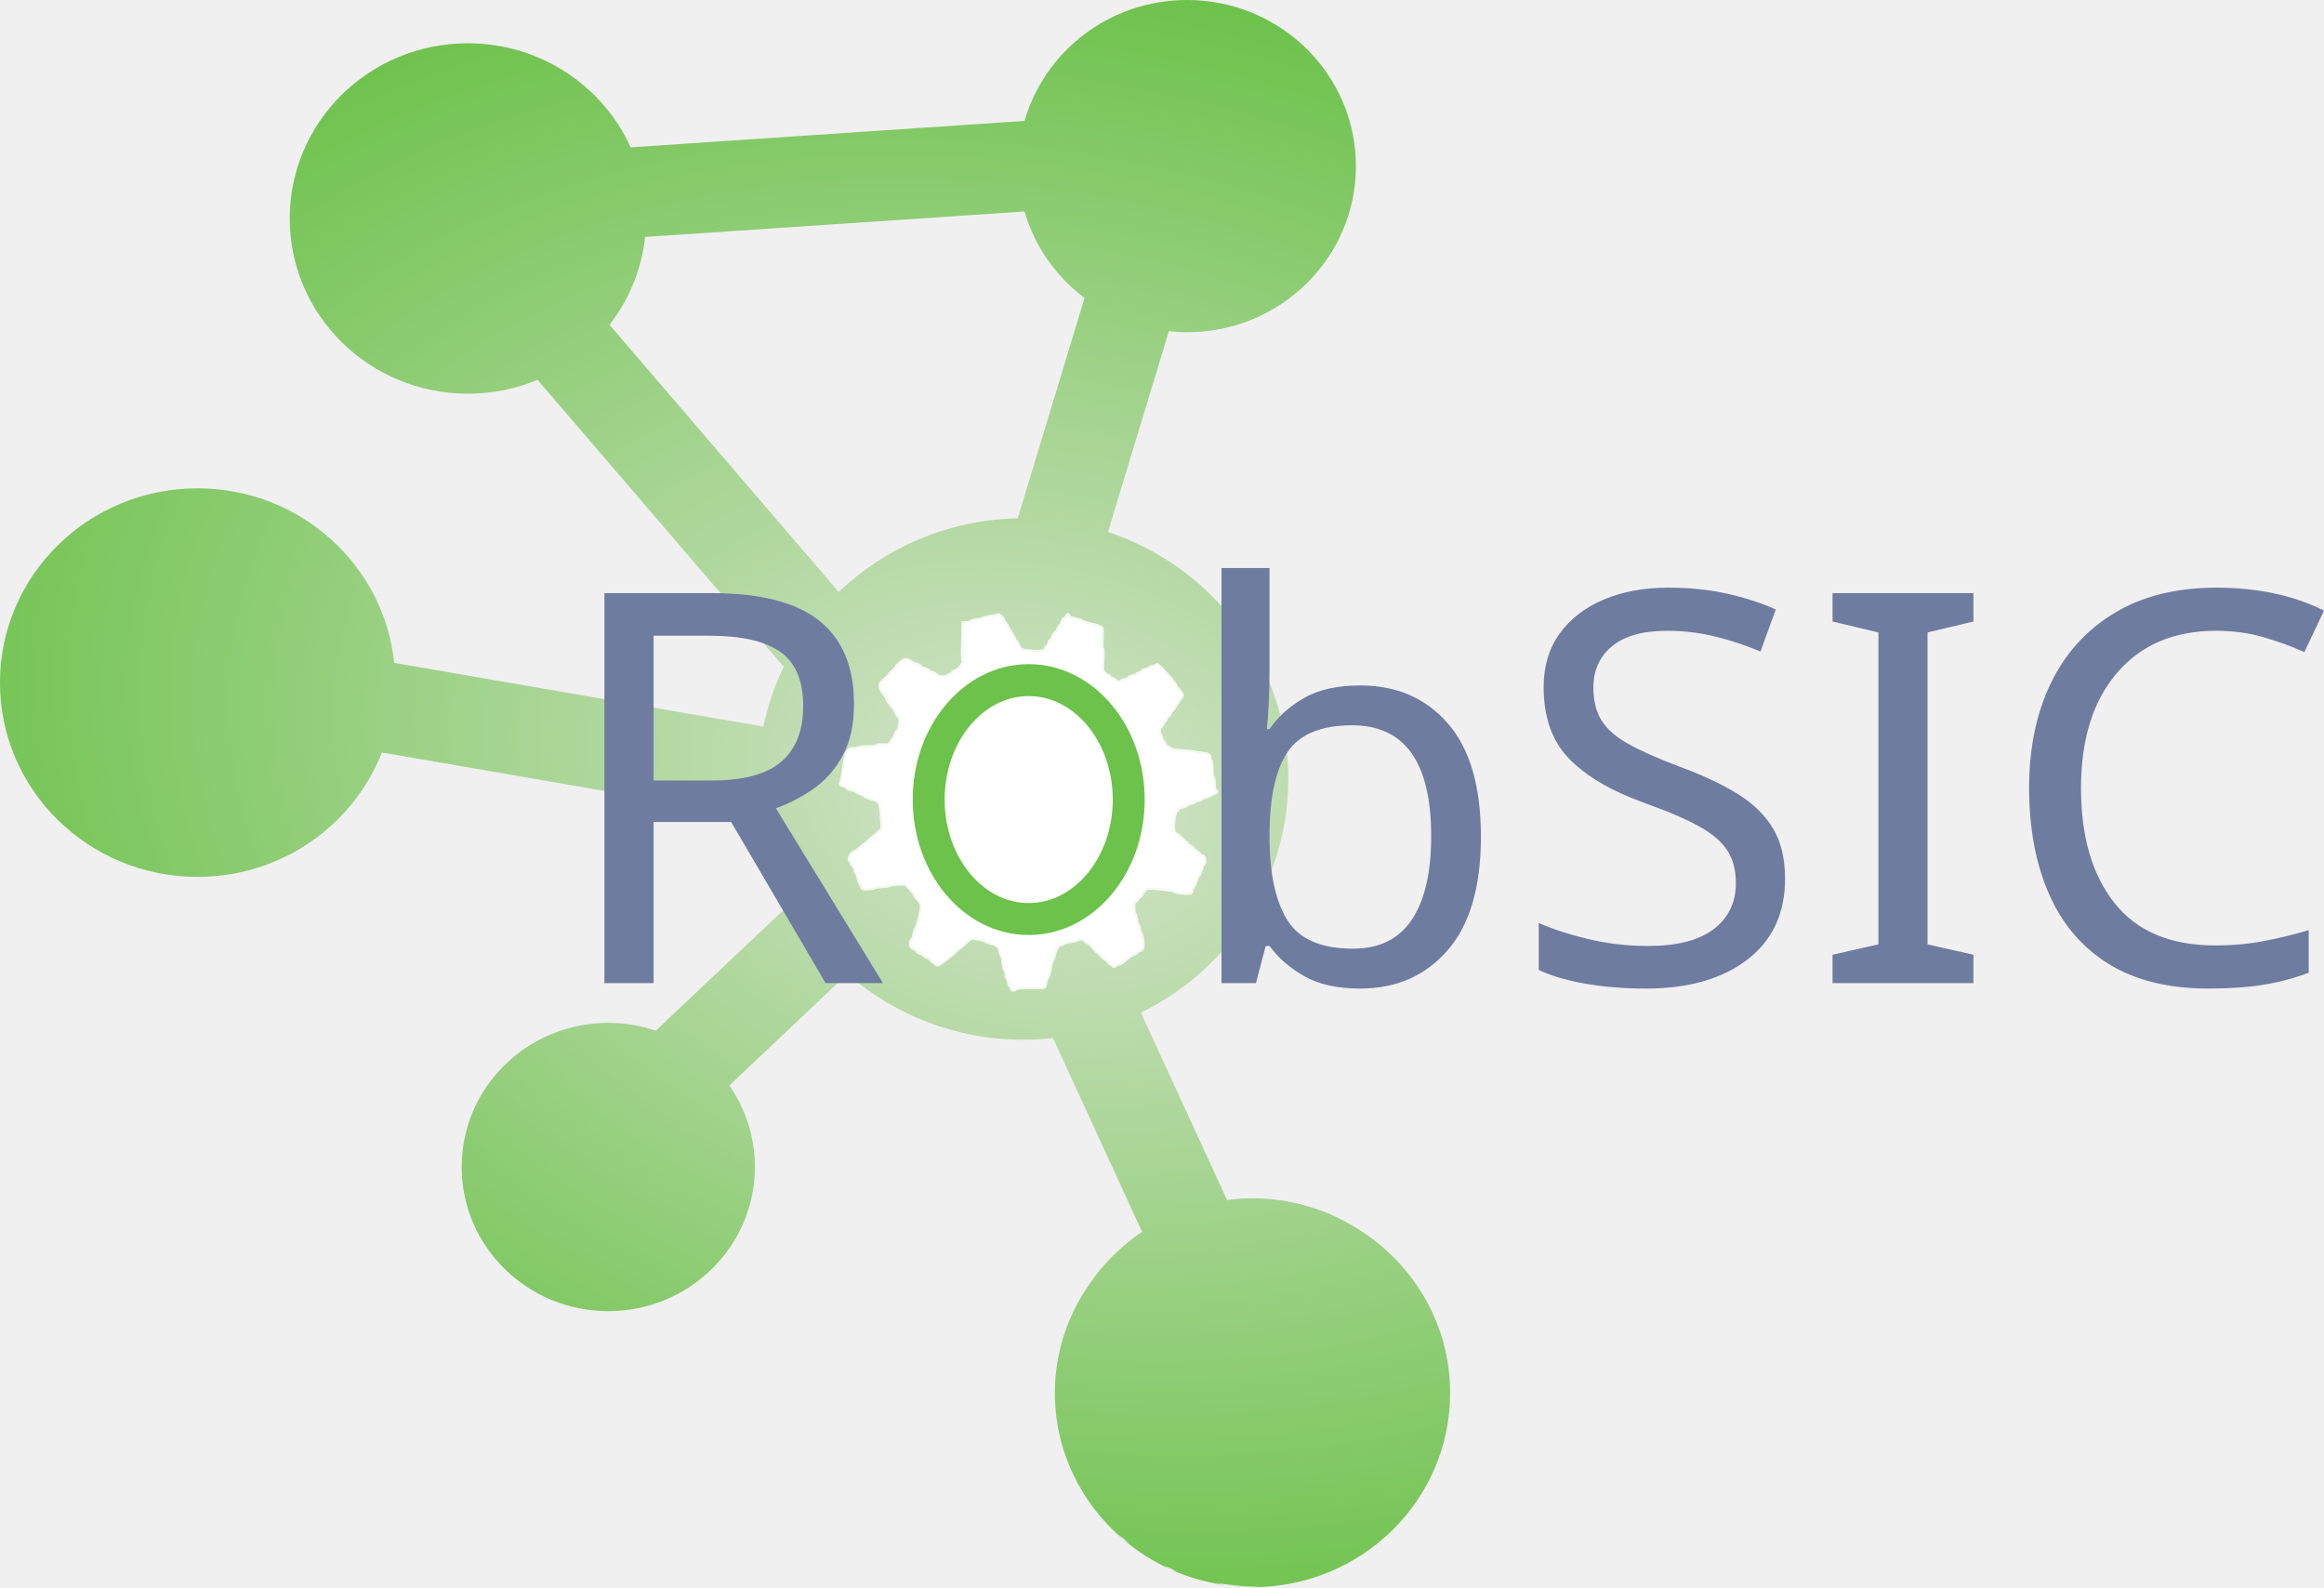
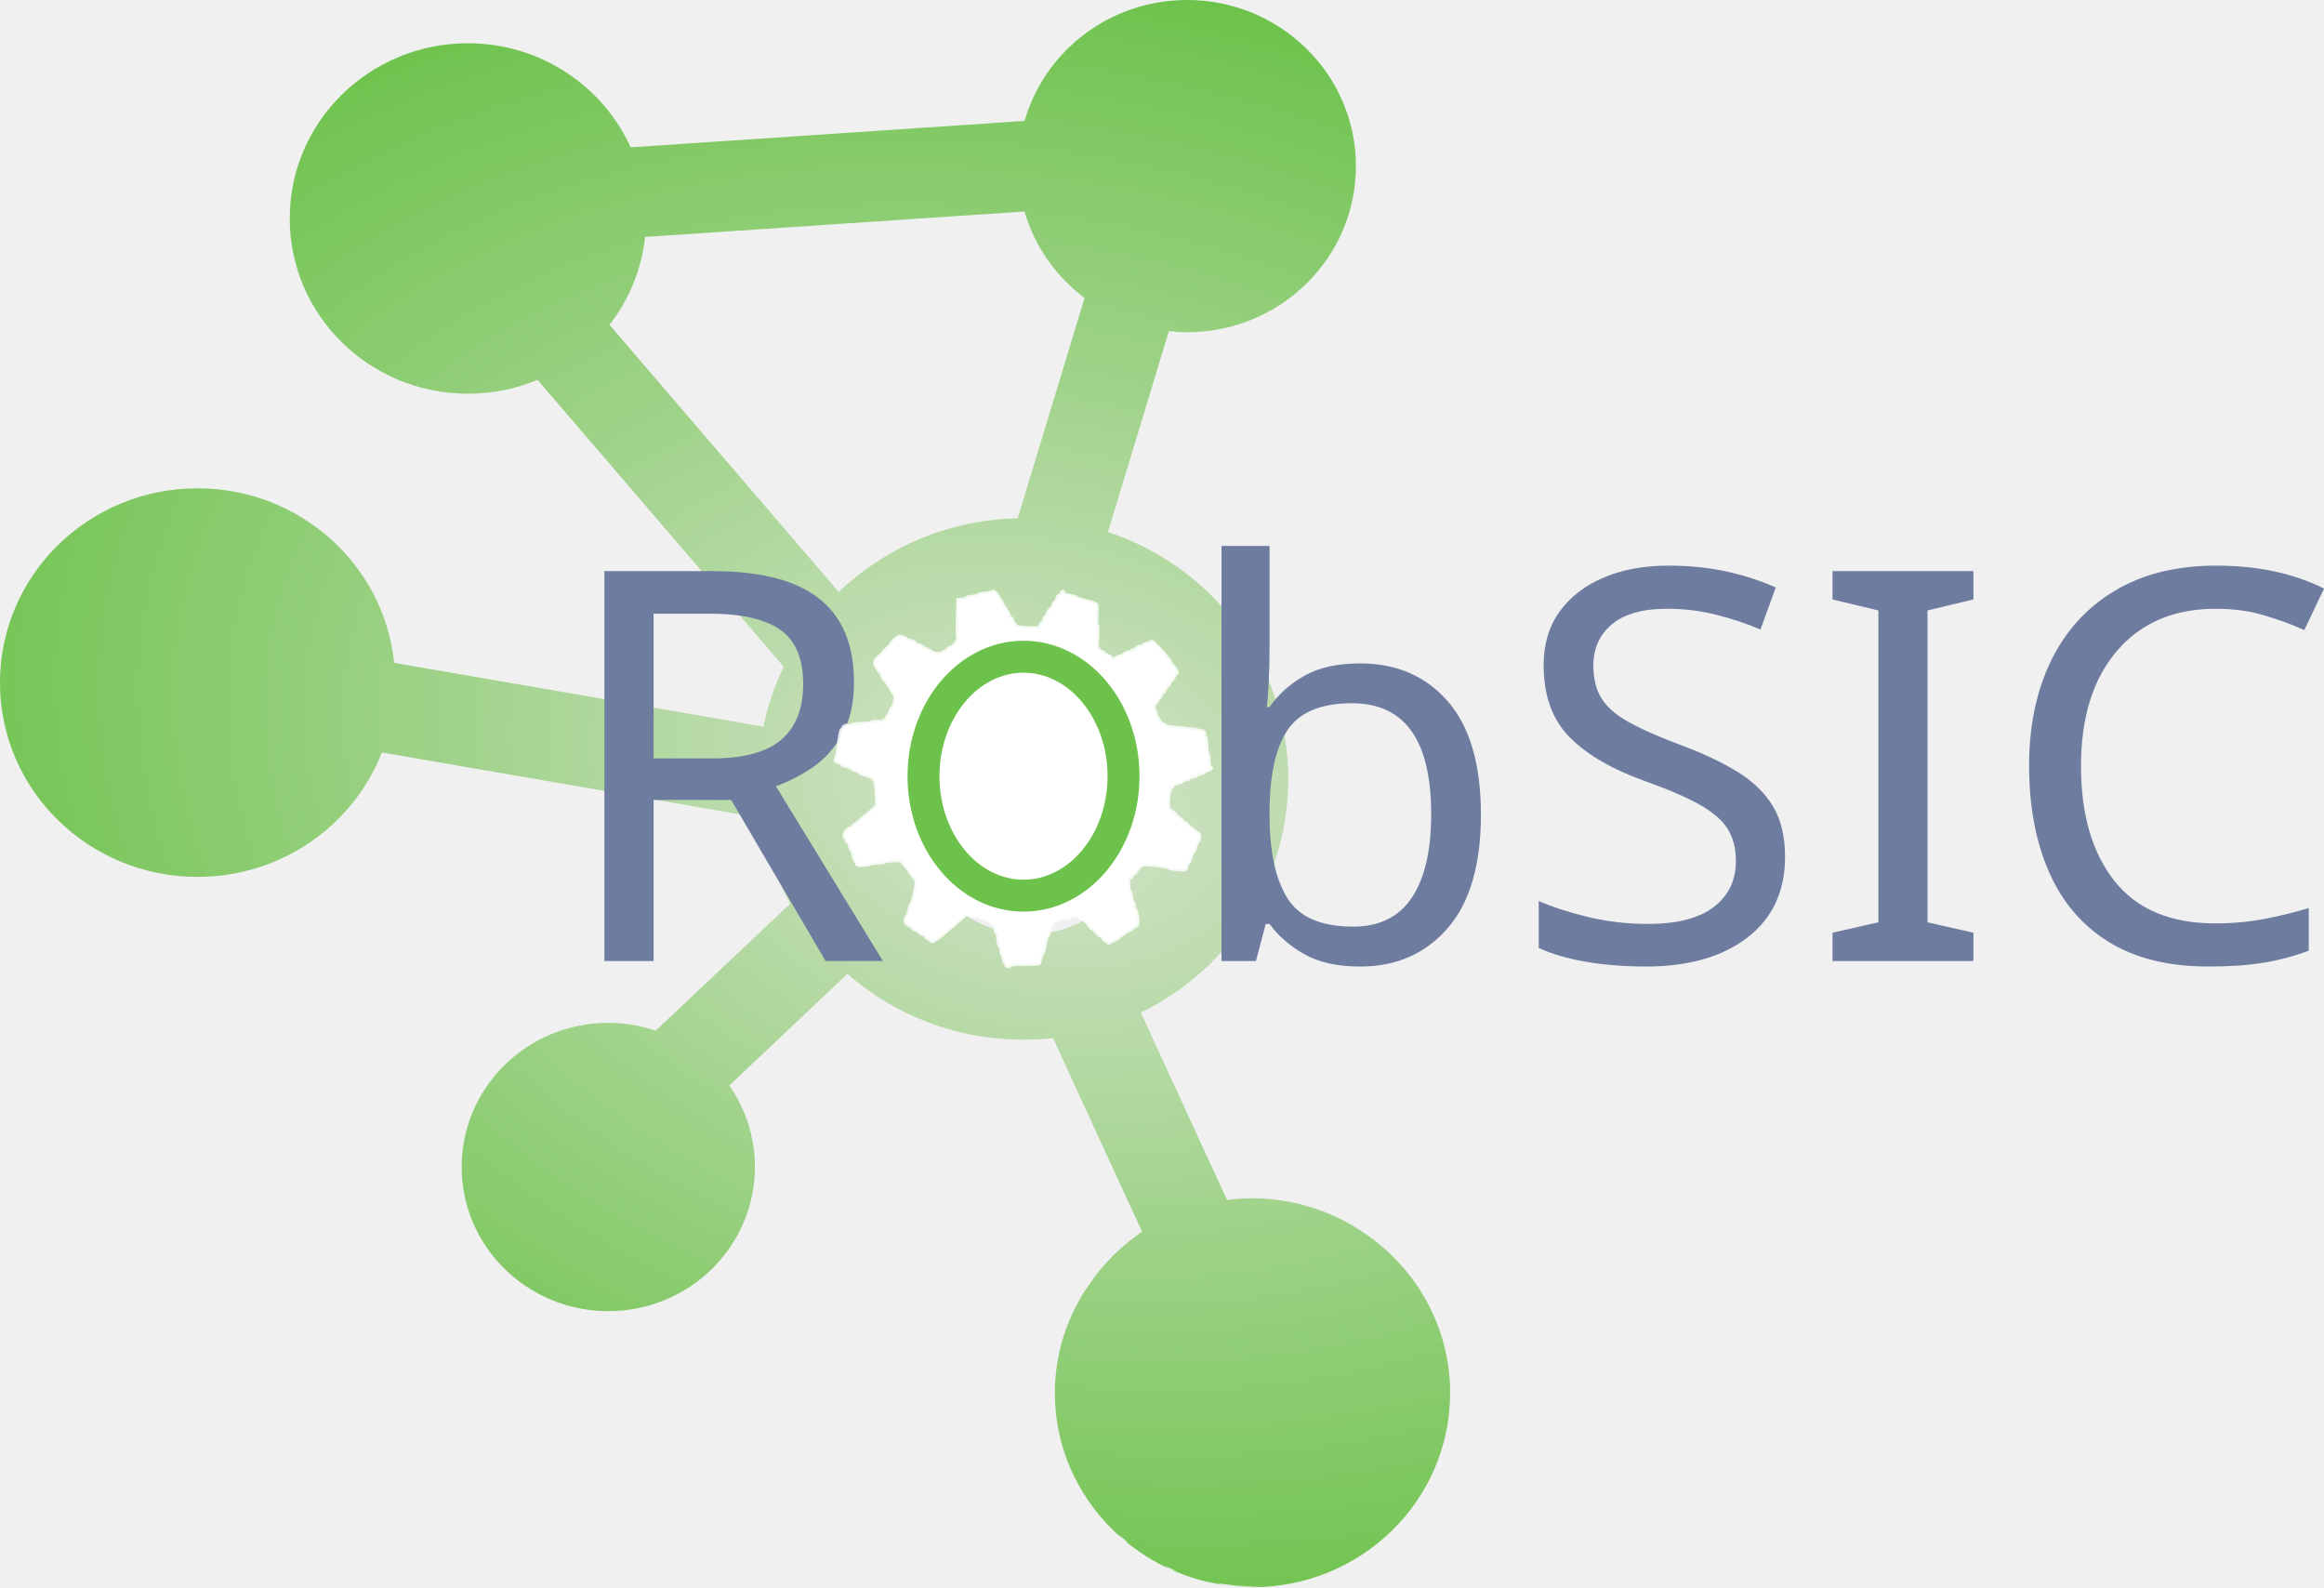
<svg xmlns="http://www.w3.org/2000/svg" xmlns:xlink="http://www.w3.org/1999/xlink" width="152.097mm" height="103.858mm" viewBox="0 0 538.928 368" id="svg4186" version="1.1">
  <defs id="defs4188">
    <linearGradient id="linearGradient911">
      <stop style="stop-color:#d6e4cd;stop-opacity:1;" offset="0" id="stop907" />
      <stop style="stop-color:#6cc24a;stop-opacity:1;" offset="1" id="stop909" />
    </linearGradient>
    <linearGradient id="linearGradient906">
      <stop style="stop-color:#7cbf56;stop-opacity:1;" offset="0" id="stop900" />
      <stop id="stop902" offset="0.5" style="stop-color:#9fcb81;stop-opacity:1;" />
      <stop style="stop-color:#d9e3cf;stop-opacity:1;" offset="1" id="stop904" />
    </linearGradient>
    <linearGradient id="linearGradient5477">
      <stop style="stop-color:#7cbf56;stop-opacity:1;" offset="0" id="stop5479" />
      <stop id="stop5493" offset="0.5" style="stop-color:#7bbf55;stop-opacity:0.752;" />
      <stop style="stop-color:#7cbf56;stop-opacity:0;" offset="1" id="stop5481" />
    </linearGradient>
    <linearGradient id="linearGradient5497">
      <stop style="stop-color:#7cbf56;stop-opacity:1;" offset="0" id="stop5499" />
      <stop style="stop-color:#cee4c5;stop-opacity:1;" offset="1" id="stop5501" />
    </linearGradient>
    <radialGradient xlink:href="#linearGradient911" id="radialGradient915" cx="387.734" cy="501.027" fx="387.734" fy="501.027" r="168.14" gradientTransform="matrix(0.2683099,-1.102617,1.565411,0.380926,-504.4257,737.9462)" gradientUnits="userSpaceOnUse" />
  </defs>
  <g id="layer1" transform="translate(-73.09035,-146.0445)">
    <g transform="translate(-71.09316,-170.4701)" id="g3014">
-       <g id="g8288">
+       <g id="g1602">
        <path id="path2996" style="fill:url(#radialGradient915);fill-opacity:1;stroke:none" d="m 419.464,316.515 c -17.933,0 -33.039,11.865 -37.687,28.032 l -91.344,6.125 c -6.434,-14.205 -20.912,-24.126 -37.751,-24.126 -22.816,0 -41.312,18.196 -41.312,40.626 0,22.429 18.496,40.626 41.312,40.626 5.739,0 11.191,-1.14 16.157,-3.219 l 57.094,66.531 c -2.118,4.359 -3.71,9.014 -4.719,13.874 l -85.626,-14.78 c -2.332,-22.73 -21.857,-40.468 -45.593,-40.468 -25.307,0 -45.813,20.184 -45.813,45.062 0,24.878 20.506,45.031 45.813,45.031 19.496,0 36.13,-11.974 42.75,-28.845 l 87.905,15.189 c 1.083,7.094 3.42,13.812 6.782,19.874 l -31.188,29.438 c -3.455,-1.162 -7.144,-1.813 -10.999,-1.813 -18.776,0 -34.001,14.948 -34.001,33.406 0,18.458 15.224,33.439 34.001,33.439 18.776,0 33.999,-14.981 33.999,-33.439 0,-7.002 -2.192,-13.504 -5.936,-18.875 l 27.374,-25.875 c 10.854,9.467 25.129,15.249 40.781,15.249 2.336,0 4.638,-0.126 6.907,-0.375 l 20.656,44.907 c -1.099,0.73 -2.142,1.529 -3.166,2.351 a 45.563,44.991 0 0 0 -2.324,2.001 45.563,44.991 0 0 0 -0.163,0.161 45.563,44.991 0 0 0 -0.348,0.344 c -0.553,0.527 -1.102,1.054 -1.628,1.608 a 45.563,44.991 0 0 0 -2.219,2.492 c -0.465,0.567 -0.889,1.164 -1.328,1.752 a 45.563,44.991 0 0 0 -4.763,7.8 45.563,44.991 0 0 0 -0.015,0.026 c -2.719,5.732 -4.266,12.102 -4.266,18.84 0,13.55 6.127,25.647 15.769,33.886 a 45.563,44.991 0 0 1 -0.895,-1.02 45.563,44.991 0 0 0 2.322,1.965 45.563,44.991 0 0 1 -1.254,-0.797 c 3.198,2.705 6.767,4.99 10.642,6.755 a 45.563,44.991 0 0 1 -1.26,-0.8 45.563,44.991 0 0 0 3.129,1.403 45.563,44.991 0 0 1 -1.566,-0.454 c 3.853,1.72 7.981,2.949 12.314,3.569 a 45.563,44.991 0 0 1 -1.708,-0.494 45.563,44.991 0 0 0 8.218,0.829 45.563,44.991 0 0 0 2.014,-0.143 45.563,44.991 0 0 1 -2.038,0.266 45.563,44.991 0 0 1 -6.486,-0.458 c 2.175,0.311 4.381,0.526 6.643,0.526 25.307,0 45.811,-20.153 45.811,-45.031 0,-15.698 -8.199,-29.464 -20.587,-37.515 a 45.563,44.991 0 0 0 -1.348,-0.861 c -0.37,-0.223 -0.733,-0.454 -1.11,-0.667 a 45.563,44.991 0 0 0 -22.901,-6.099 45.563,44.991 0 0 0 -5.777,0.408 l -19.997,-43.455 c 20.268,-9.883 34.188,-30.409 34.188,-54.157 0,-26.618 -17.503,-49.216 -41.812,-57.281 l 14.125,-46.562 c 1.388,0.146 2.791,0.249 4.219,0.249 21.634,0 39.157,-17.233 39.157,-38.5 0,-21.267 -17.523,-38.531 -39.157,-38.531 z m -3.768,363.906 c -0.103,-0.046 -0.201,-0.101 -0.304,-0.148 a 45.563,44.991 0 0 0 0.304,0.148 z m -10.946,-6.903 c -0.058,-0.049 -0.115,-0.099 -0.172,-0.148 a 45.563,44.991 0 0 0 0.172,0.148 z M 381.777,365.547 c 2.331,8.095 7.287,15.08 13.907,20.061 l -15.502,51.094 c -16.131,0.326 -30.716,6.78 -41.499,17.064 l -53.156,-61.937 c 4.484,-5.768 7.439,-12.767 8.249,-20.376 z m 1.062,104.905 c 15.78,0 28.563,14.043 28.563,31.375 0,17.332 -12.782,31.375 -28.563,31.375 -15.78,0 -28.594,-14.043 -28.594,-31.375 0,-17.332 12.814,-31.375 28.594,-31.375 z m 29.965,129.459 a 45.563,44.991 0 0 0 -0.234,0.125 45.563,44.991 0 0 1 0.234,-0.125 z m -23.84,39.316 a 45.563,44.991 0 0 0 -0.007,0.106 45.563,44.991 0 0 0 0.042,0.593 45.563,44.991 0 0 1 -0.068,-0.471 45.563,44.991 0 0 1 0.033,-0.229 z m 89.647,11.082 a 45.563,44.991 0 0 1 -0.251,1.137 45.563,44.991 0 0 0 0.251,-1.137 z m -87.936,1.117 a 45.563,44.991 0 0 0 0.496,1.555 45.563,44.991 0 0 1 -0.496,-1.555 z m 83.782,9.326 a 45.563,44.991 0 0 1 -1.06,1.915 45.563,44.991 0 0 0 1.06,-1.915 z m -78.77,1.994 a 45.563,44.991 0 0 0 1.351,2.029 45.563,44.991 0 0 1 -1.351,-2.029 z m 71.891,7.41 a 45.563,44.991 0 0 1 -1.994,1.968 45.563,44.991 0 0 0 1.994,-1.968 z m -9.276,7.487 a 45.563,44.991 0 0 1 -2.748,1.481 45.563,44.991 0 0 0 2.748,-1.481 z m -11.072,4.887 a 45.563,44.991 0 0 1 -3.096,0.665 45.563,44.991 0 0 0 3.096,-0.665 z" />
-         <text id="text3125" y="544.456" x="272.061" style="font-style:normal;font-weight:normal;font-size:126.633px;line-height:125%;font-family:Sans;letter-spacing:0px;word-spacing:0px;fill:#6e7ca0;fill-opacity:1;stroke:none" xml:space="preserve">
-           <tspan y="544.456" x="272.061" id="tspan3127">R  bSIC</tspan>
+         <text id="text3125" y="539.347" x="272.061" style="font-style:normal;font-weight:normal;font-size:126.633px;line-height:125%;font-family:Sans;letter-spacing:0px;word-spacing:0px;display:inline;fill:#6e7ca0;fill-opacity:1;stroke:none" xml:space="preserve">
+           <tspan y="539.347" x="272.061" id="tspan3127">R  bSIC</tspan>
        </text>
-         <path id="path3963" d="m 378.77,545.51 c 0.016,-0.222 -0.086,-0.412 -0.227,-0.422 -0.141,-0.01 -0.305,-0.448 -0.364,-0.973 -0.059,-0.525 -0.215,-0.962 -0.346,-0.972 -0.131,-0.01 -0.217,-0.311 -0.191,-0.67 0.026,-0.359 -0.106,-0.832 -0.295,-1.051 -0.189,-0.219 -0.383,-1.033 -0.432,-1.808 -0.049,-0.775 -0.185,-1.417 -0.303,-1.426 -0.118,-0.009 -0.259,-0.418 -0.314,-0.91 -0.133,-1.181 -0.935,-1.932 -2.347,-2.198 -0.634,-0.119 -1.145,-0.312 -1.136,-0.429 0.009,-0.117 -0.753,-0.353 -1.693,-0.524 l -1.709,-0.312 -3.708,3.212 c -2.481,2.149 -3.861,3.168 -4.171,3.079 -0.255,-0.073 -0.455,-0.244 -0.445,-0.381 0.01,-0.137 -0.167,-0.263 -0.393,-0.28 -0.226,-0.017 -0.466,-0.209 -0.532,-0.428 -0.066,-0.219 -0.467,-0.501 -0.891,-0.628 -0.424,-0.127 -0.764,-0.332 -0.755,-0.456 0.009,-0.124 -0.34,-0.333 -0.777,-0.463 -0.436,-0.13 -0.785,-0.354 -0.774,-0.498 0.011,-0.144 -0.334,-0.415 -0.766,-0.602 -0.63,-0.273 -0.774,-0.496 -0.728,-1.121 0.032,-0.429 0.162,-0.772 0.289,-0.763 0.127,0.009 0.352,-0.603 0.499,-1.362 0.147,-0.758 0.377,-1.441 0.51,-1.516 0.27,-0.154 1.122,-3.502 1.217,-4.785 0.044,-0.591 -0.187,-1.106 -0.812,-1.81 -0.48,-0.541 -0.866,-1.077 -0.858,-1.192 0.008,-0.115 -0.459,-0.721 -1.038,-1.347 l -1.053,-1.139 -1.764,0.05 c -0.97,0.028 -1.835,0.144 -1.922,0.258 -0.087,0.115 -0.89,0.244 -1.786,0.287 -0.895,0.043 -1.695,0.165 -1.777,0.269 -0.082,0.105 -0.741,0.225 -1.464,0.268 -1.165,0.069 -1.327,0.015 -1.416,-0.468 -0.055,-0.3 -0.192,-0.553 -0.303,-0.561 -0.111,-0.008 -0.315,-0.571 -0.452,-1.25 -0.137,-0.679 -0.345,-1.242 -0.462,-1.25 -0.117,-0.009 -0.264,-0.374 -0.327,-0.812 -0.063,-0.438 -0.283,-0.876 -0.49,-0.974 -0.207,-0.097 -0.362,-0.362 -0.345,-0.589 0.017,-0.226 -0.091,-0.421 -0.238,-0.431 -0.432,-0.032 -0.234,-1.045 0.313,-1.595 0.277,-0.279 0.607,-0.499 0.733,-0.489 0.127,0.009 1.603,-1.161 3.28,-2.6 l 3.049,-2.617 -0.142,-2.89 c -0.166,-3.386 -0.394,-3.782 -2.52,-4.374 -0.795,-0.222 -1.438,-0.502 -1.429,-0.623 0.009,-0.121 -0.401,-0.33 -0.912,-0.466 -0.51,-0.135 -0.921,-0.34 -0.912,-0.454 0.008,-0.115 -0.523,-0.33 -1.181,-0.479 -0.658,-0.149 -1.189,-0.375 -1.179,-0.502 0.009,-0.127 -0.356,-0.342 -0.811,-0.478 -0.456,-0.136 -0.704,-0.316 -0.551,-0.4 0.152,-0.084 0.472,-1.655 0.71,-3.49 0.238,-1.835 0.532,-3.395 0.654,-3.465 0.122,-0.07 0.315,-0.334 0.429,-0.586 0.145,-0.318 0.499,-0.436 1.158,-0.387 0.522,0.039 0.957,-0.035 0.967,-0.164 0.01,-0.129 0.991,-0.247 2.182,-0.263 1.19,-0.016 2.173,-0.141 2.183,-0.279 0.01,-0.138 0.472,-0.218 1.027,-0.18 1.559,0.109 2.229,-0.107 2.456,-0.793 0.114,-0.345 0.302,-0.621 0.418,-0.613 0.115,0.009 0.318,-0.393 0.451,-0.893 0.132,-0.5 0.377,-0.943 0.543,-0.985 0.166,-0.042 0.41,-0.708 0.542,-1.48 0.204,-1.192 0.16,-1.491 -0.293,-1.98 -0.294,-0.317 -0.525,-0.688 -0.515,-0.825 0.01,-0.137 -0.313,-0.673 -0.718,-1.191 -1.284,-1.642 -1.483,-1.938 -1.466,-2.174 0.009,-0.127 -0.381,-0.721 -0.868,-1.32 -1.041,-1.281 -0.944,-2.03 0.393,-3.039 0.464,-0.35 0.851,-0.735 0.86,-0.855 0.009,-0.12 0.405,-0.546 0.881,-0.947 0.476,-0.401 0.873,-0.844 0.884,-0.986 0.01,-0.141 0.428,-0.61 0.928,-1.041 0.723,-0.623 1.049,-0.737 1.593,-0.557 0.376,0.124 0.739,0.325 0.805,0.445 0.067,0.12 0.569,0.336 1.116,0.479 0.547,0.143 0.986,0.37 0.976,0.504 -0.01,0.134 0.399,0.355 0.91,0.49 0.51,0.135 0.921,0.344 0.912,0.464 -0.009,0.12 0.371,0.332 0.844,0.472 0.473,0.14 0.924,0.374 1.004,0.522 0.258,0.479 2.217,0.743 2.667,0.359 0.227,-0.193 0.63,-0.416 0.896,-0.495 0.266,-0.079 0.493,-0.268 0.504,-0.421 0.011,-0.152 0.172,-0.268 0.357,-0.257 0.399,0.023 1.631,-1.047 1.661,-1.442 0.011,-0.152 0.176,-0.326 0.366,-0.387 0.253,-0.082 0.269,-0.177 0.058,-0.356 -0.179,-0.152 -0.24,-1.891 -0.162,-4.609 l 0.125,-4.365 0.984,-0.11 c 0.541,-0.061 0.992,-0.21 1.001,-0.333 0.009,-0.122 0.567,-0.264 1.239,-0.314 0.673,-0.051 1.23,-0.186 1.238,-0.301 0.009,-0.115 0.813,-0.307 1.788,-0.427 0.975,-0.12 1.78,-0.311 1.788,-0.425 0.008,-0.114 0.297,0.096 0.641,0.466 0.344,0.37 0.616,0.81 0.603,0.978 -0.012,0.168 0.078,0.313 0.201,0.322 0.123,0.009 0.37,0.362 0.55,0.784 0.346,0.814 0.422,0.942 1.185,2.021 0.267,0.377 0.474,0.835 0.46,1.019 -0.013,0.183 0.152,0.416 0.367,0.518 0.215,0.101 0.383,0.308 0.371,0.46 -0.011,0.151 0.221,0.598 0.516,0.993 0.493,0.659 0.719,0.731 2.79,0.884 2.338,0.173 3.314,-0.032 3.364,-0.707 0.016,-0.217 0.14,-0.386 0.277,-0.375 0.136,0.01 0.354,-0.339 0.484,-0.775 0.13,-0.436 0.338,-0.786 0.463,-0.777 0.124,0.009 0.335,-0.348 0.468,-0.795 0.133,-0.446 0.409,-0.862 0.614,-0.923 0.204,-0.062 0.475,-0.459 0.602,-0.883 0.127,-0.424 0.332,-0.764 0.456,-0.755 0.124,0.009 0.333,-0.34 0.463,-0.777 0.13,-0.436 0.352,-0.785 0.493,-0.774 0.141,0.01 0.386,-0.245 0.544,-0.568 0.2,-0.408 0.283,-0.451 0.272,-0.142 -0.012,0.341 0.36,0.517 1.583,0.752 0.879,0.168 1.592,0.401 1.584,0.516 -0.009,0.115 0.971,0.437 2.177,0.714 1.206,0.278 2.272,0.645 2.368,0.816 0.097,0.171 0.104,1.309 0.016,2.529 -0.094,1.297 -0.048,2.226 0.109,2.238 0.16,0.012 0.193,1.047 0.081,2.563 -0.168,2.27 -0.129,2.607 0.36,3.135 0.301,0.325 0.706,0.603 0.9,0.618 0.194,0.014 0.344,0.137 0.334,0.274 -0.01,0.136 0.339,0.354 0.775,0.484 0.436,0.13 0.785,0.348 0.775,0.484 -0.01,0.136 0.284,0.27 0.654,0.297 0.37,0.027 0.68,-0.062 0.69,-0.198 0.01,-0.136 0.377,-0.299 0.815,-0.362 0.438,-0.063 0.871,-0.272 0.962,-0.465 0.091,-0.193 0.542,-0.405 1.003,-0.471 0.461,-0.066 0.846,-0.232 0.856,-0.368 0.01,-0.136 0.204,-0.234 0.43,-0.217 0.226,0.017 0.491,-0.139 0.589,-0.345 0.097,-0.207 0.536,-0.427 0.974,-0.49 0.438,-0.063 0.804,-0.213 0.813,-0.333 0.009,-0.12 0.354,-0.277 0.766,-0.349 0.413,-0.072 0.837,-0.25 0.943,-0.397 0.187,-0.258 4.251,4.202 4.22,4.629 -0.009,0.115 0.182,0.416 0.424,0.668 0.849,0.888 1.342,1.755 1.081,1.903 -0.144,0.082 -0.463,0.529 -0.707,0.994 -0.245,0.465 -0.536,0.839 -0.648,0.831 -0.112,-0.008 -0.215,0.148 -0.23,0.347 -0.015,0.199 -0.289,0.623 -0.61,0.942 -0.321,0.319 -0.595,0.743 -0.61,0.942 -0.015,0.199 -0.145,0.353 -0.29,0.343 -0.145,-0.011 -0.362,0.277 -0.482,0.64 -0.12,0.363 -0.313,0.653 -0.429,0.644 -0.116,-0.009 -0.309,0.281 -0.429,0.644 -0.12,0.363 -0.337,0.651 -0.482,0.64 -0.145,-0.011 -0.295,0.404 -0.333,0.921 -0.038,0.517 0.042,0.949 0.178,0.959 0.136,0.01 0.3,0.387 0.365,0.838 0.065,0.451 0.221,0.827 0.347,0.836 0.126,0.009 0.288,0.264 0.36,0.567 0.072,0.302 0.42,0.645 0.773,0.762 0.353,0.117 0.634,0.32 0.624,0.452 -0.01,0.132 1.041,0.319 2.334,0.415 1.294,0.096 3.344,0.327 4.557,0.512 2.088,0.319 2.202,0.37 2.158,0.969 -0.026,0.348 0.062,0.64 0.195,0.65 0.133,0.01 0.264,0.871 0.291,1.913 0.028,1.043 0.147,1.903 0.265,1.912 0.118,0.009 0.246,0.748 0.283,1.643 0.052,1.251 0.17,1.636 0.512,1.666 0.244,0.021 0.005,0.211 -0.531,0.422 -0.536,0.211 -1.042,0.465 -1.126,0.565 -0.083,0.1 -0.489,0.24 -0.901,0.312 -0.413,0.072 -0.757,0.229 -0.766,0.349 -0.009,0.12 -0.385,0.271 -0.836,0.336 -0.451,0.065 -0.827,0.219 -0.836,0.344 -0.009,0.124 -0.385,0.279 -0.836,0.344 -0.451,0.065 -0.827,0.224 -0.837,0.354 -0.01,0.13 -0.512,0.346 -1.117,0.479 -0.604,0.133 -1.11,0.395 -1.124,0.581 -0.014,0.186 -0.17,0.375 -0.348,0.42 -0.386,0.098 -0.852,2.975 -0.701,4.323 0.071,0.631 0.291,1.022 0.66,1.17 0.305,0.122 0.848,0.571 1.208,0.999 0.36,0.427 0.857,0.872 1.104,0.988 0.247,0.116 0.44,0.337 0.429,0.489 -0.011,0.152 0.162,0.291 0.385,0.307 0.223,0.017 0.595,0.287 0.826,0.602 0.231,0.314 0.515,0.579 0.63,0.587 0.115,0.009 0.433,0.275 0.707,0.593 0.274,0.318 0.679,0.591 0.901,0.607 0.531,0.039 0.532,1.604 0.001,1.892 -0.12,0.065 -0.343,0.627 -0.494,1.247 -0.151,0.621 -0.366,1.122 -0.478,1.113 -0.111,-0.008 -0.411,0.639 -0.666,1.437 -0.255,0.799 -0.566,1.445 -0.69,1.436 -0.124,-0.009 -0.248,0.286 -0.276,0.655 -0.048,0.652 -0.105,0.668 -1.909,0.535 -1.023,-0.075 -1.891,-0.255 -1.93,-0.399 -0.039,-0.144 -1.459,-0.401 -3.156,-0.571 -2.858,-0.287 -3.131,-0.27 -3.706,0.226 -0.342,0.295 -0.716,0.773 -0.832,1.062 -0.116,0.29 -0.393,0.581 -0.615,0.648 -0.222,0.067 -0.417,0.294 -0.432,0.505 -0.016,0.211 -0.231,0.444 -0.478,0.518 -0.36,0.108 -0.443,0.41 -0.419,1.513 0.017,0.758 0.156,1.469 0.31,1.581 0.154,0.111 0.323,0.719 0.377,1.35 0.054,0.631 0.198,1.155 0.32,1.164 0.122,0.009 0.27,0.446 0.329,0.97 0.059,0.525 0.192,0.96 0.295,0.968 0.314,0.023 0.689,2.692 0.459,3.265 -0.118,0.295 -0.392,0.523 -0.608,0.507 -0.216,-0.016 -0.474,0.143 -0.573,0.353 -0.099,0.21 -0.422,0.44 -0.719,0.51 -0.475,0.113 -0.919,0.419 -2.831,1.948 -0.25,0.2 -0.587,0.354 -0.749,0.342 -0.162,-0.012 -0.498,0.154 -0.748,0.369 -0.249,0.215 -0.444,0.262 -0.432,0.103 0.012,-0.158 -0.159,-0.301 -0.38,-0.318 -0.221,-0.016 -0.534,-0.283 -0.697,-0.592 -0.163,-0.309 -0.439,-0.573 -0.614,-0.586 -0.175,-0.013 -0.654,-0.413 -1.065,-0.889 -0.411,-0.476 -0.848,-0.873 -0.971,-0.883 -0.123,-0.009 -0.538,-0.455 -0.922,-0.992 -0.384,-0.536 -0.983,-1.07 -1.33,-1.185 -0.347,-0.115 -0.623,-0.328 -0.612,-0.473 0.011,-0.145 -0.404,-0.295 -0.921,-0.333 -0.517,-0.038 -0.948,0.027 -0.957,0.146 -0.009,0.118 -0.753,0.311 -1.653,0.429 -0.901,0.118 -1.646,0.33 -1.657,0.472 -0.011,0.142 -0.174,0.247 -0.363,0.233 -0.637,-0.047 -1.381,1.012 -1.637,2.332 -0.14,0.721 -0.344,1.305 -0.454,1.297 -0.11,-0.008 -0.352,0.886 -0.538,1.987 -0.186,1.101 -0.433,1.995 -0.548,1.987 -0.116,-0.009 -0.313,0.473 -0.439,1.071 -0.126,0.598 -0.288,1.138 -0.362,1.202 -0.073,0.063 -1.57,0.105 -3.326,0.093 -2.013,-0.014 -3.24,0.091 -3.32,0.283 -0.186,0.446 -0.894,0.318 -0.859,-0.155 z m 6.925,-17.151 c 0.093,-0.123 0.75,-0.265 1.46,-0.317 0.71,-0.052 1.297,-0.183 1.305,-0.292 0.008,-0.109 0.752,-0.295 1.652,-0.413 0.901,-0.118 1.645,-0.321 1.655,-0.451 0.01,-0.13 0.376,-0.288 0.814,-0.351 0.438,-0.063 0.876,-0.283 0.974,-0.49 0.097,-0.207 0.362,-0.362 0.589,-0.345 0.226,0.017 0.421,-0.091 0.432,-0.238 0.011,-0.148 0.205,-0.255 0.431,-0.238 0.226,0.017 0.493,-0.141 0.591,-0.351 0.099,-0.21 0.442,-0.444 0.762,-0.52 0.542,-0.129 5.646,-4.352 5.671,-4.693 0.006,-0.085 0.273,-0.396 0.592,-0.692 0.319,-0.296 0.591,-0.683 0.604,-0.861 0.013,-0.178 0.21,-0.38 0.439,-0.449 0.228,-0.069 0.428,-0.31 0.445,-0.537 0.017,-0.226 0.142,-0.403 0.278,-0.393 0.136,0.01 0.354,-0.339 0.484,-0.775 0.13,-0.436 0.343,-0.786 0.472,-0.776 0.129,0.01 0.346,-0.4 0.481,-0.91 0.135,-0.51 0.34,-0.921 0.454,-0.912 0.115,0.008 0.33,-0.523 0.479,-1.181 0.149,-0.658 0.366,-1.189 0.482,-1.181 0.327,0.024 1.139,-4.1 1.337,-6.793 0.203,-2.758 0.045,-7.227 -0.263,-7.453 -0.113,-0.083 -0.258,-0.611 -0.321,-1.172 -0.063,-0.562 -0.212,-1.029 -0.332,-1.037 -0.12,-0.009 -0.27,-0.385 -0.335,-0.836 -0.065,-0.451 -0.219,-0.827 -0.344,-0.836 -0.124,-0.009 -0.279,-0.385 -0.344,-0.836 -0.065,-0.451 -0.216,-0.827 -0.336,-0.836 -0.12,-0.009 -0.272,-0.327 -0.339,-0.708 -0.066,-0.38 -0.341,-0.948 -0.612,-1.261 -0.27,-0.314 -0.48,-0.731 -0.465,-0.928 0.015,-0.197 -0.264,-0.542 -0.619,-0.767 -0.355,-0.225 -0.634,-0.558 -0.621,-0.74 0.03,-0.406 -2.349,-3.263 -2.741,-3.292 -0.156,-0.011 -0.541,-0.344 -0.856,-0.739 -0.315,-0.395 -0.706,-0.728 -0.869,-0.74 -0.163,-0.012 -0.407,-0.273 -0.544,-0.581 -0.136,-0.307 -0.425,-0.572 -0.642,-0.588 -0.217,-0.016 -0.386,-0.131 -0.377,-0.255 0.009,-0.124 -0.456,-0.407 -1.035,-0.628 -0.578,-0.221 -1.044,-0.504 -1.035,-0.63 0.009,-0.125 -0.401,-0.339 -0.911,-0.474 -0.51,-0.135 -0.92,-0.351 -0.911,-0.479 0.009,-0.128 -0.491,-0.357 -1.111,-0.508 -0.621,-0.151 -1.188,-0.386 -1.26,-0.521 -0.073,-0.135 -0.876,-0.379 -1.784,-0.543 -0.909,-0.163 -1.645,-0.401 -1.635,-0.528 0.009,-0.127 -1.556,-0.347 -3.478,-0.489 -1.922,-0.142 -3.502,-0.155 -3.512,-0.028 -0.009,0.127 -0.895,0.247 -1.968,0.267 -1.073,0.02 -2.024,0.139 -2.115,0.263 -0.09,0.124 -0.624,0.278 -1.185,0.341 -0.562,0.063 -1.029,0.212 -1.037,0.332 -0.009,0.12 -0.385,0.27 -0.836,0.335 -0.451,0.065 -0.827,0.213 -0.835,0.33 -0.009,0.117 -0.571,0.325 -1.25,0.462 -0.679,0.137 -1.243,0.358 -1.253,0.492 -0.01,0.133 -0.236,0.307 -0.502,0.387 -0.528,0.158 -0.741,0.294 -2.186,1.398 -1.626,1.241 -2.02,1.5 -2.51,1.648 -0.259,0.078 -0.485,0.322 -0.501,0.541 -0.016,0.219 -0.483,0.779 -1.038,1.243 -0.555,0.464 -1.015,0.928 -1.022,1.032 -0.008,0.103 -0.328,0.438 -0.712,0.745 -0.384,0.307 -0.807,0.887 -0.941,1.291 -0.134,0.403 -0.406,0.783 -0.605,0.843 -0.199,0.06 -0.466,0.456 -0.592,0.88 -0.127,0.424 -0.336,0.763 -0.465,0.754 -0.129,-0.01 -0.346,0.4 -0.481,0.91 -0.135,0.51 -0.343,0.921 -0.461,0.912 -0.118,-0.009 -0.339,0.492 -0.491,1.112 -0.151,0.621 -0.378,1.184 -0.503,1.251 -0.125,0.068 -0.489,1.642 -0.808,3.499 -0.447,2.595 -0.561,4.082 -0.496,6.428 0.047,1.679 0.187,3.128 0.312,3.221 0.125,0.093 0.267,0.811 0.315,1.595 0.048,0.784 0.195,1.433 0.326,1.443 0.131,0.01 0.292,0.326 0.357,0.702 0.065,0.376 0.217,0.692 0.337,0.701 0.12,0.009 0.271,0.385 0.336,0.836 0.065,0.451 0.219,0.827 0.344,0.836 0.124,0.009 0.28,0.394 0.346,0.855 0.066,0.461 0.285,0.916 0.487,1.011 0.202,0.095 0.355,0.343 0.339,0.55 -0.015,0.207 0.199,0.602 0.476,0.877 0.277,0.275 0.496,0.599 0.487,0.72 -0.024,0.322 3.876,4.81 4.2,4.834 0.152,0.011 0.417,0.257 0.59,0.545 0.173,0.289 0.58,0.631 0.905,0.761 0.325,0.13 0.583,0.339 0.574,0.465 -0.009,0.126 0.33,0.333 0.754,0.459 0.424,0.127 0.825,0.409 0.891,0.628 0.066,0.219 0.305,0.411 0.532,0.428 0.226,0.017 0.404,0.132 0.395,0.256 -0.009,0.124 0.667,0.441 1.502,0.703 0.835,0.263 1.581,0.584 1.657,0.713 0.076,0.13 0.759,0.356 1.517,0.503 0.758,0.147 1.372,0.365 1.363,0.484 -0.009,0.119 0.555,0.313 1.252,0.431 1.963,0.332 8.754,0.59 8.944,0.34 z" style="fill:#ffffff;fill-opacity:1;stroke:#ffffff;stroke-opacity:0.825" />
-         <ellipse ry="27.7" rx="23.194" cy="501.904" cx="382.737" id="path3965" style="fill:#ffffff;fill-opacity:1;stroke:#6cc24a;stroke-width:7.406;stroke-miterlimit:4;stroke-dasharray:none;stroke-opacity:1" />
+         <path id="path3963" d="m 377.567,540.089 c 0.016,-0.222 -0.086,-0.412 -0.227,-0.422 -0.141,-0.01 -0.305,-0.448 -0.364,-0.973 -0.059,-0.525 -0.215,-0.962 -0.346,-0.972 -0.131,-0.01 -0.217,-0.311 -0.191,-0.67 0.026,-0.359 -0.106,-0.832 -0.295,-1.051 -0.189,-0.219 -0.383,-1.033 -0.432,-1.808 -0.049,-0.775 -0.185,-1.417 -0.303,-1.426 -0.118,-0.009 -0.259,-0.418 -0.314,-0.91 -0.133,-1.181 -0.935,-1.932 -2.347,-2.198 -0.634,-0.119 -1.145,-0.312 -1.136,-0.429 0.009,-0.117 -0.753,-0.353 -1.693,-0.524 l -1.709,-0.312 -3.708,3.212 c -2.481,2.149 -3.861,3.168 -4.171,3.079 -0.255,-0.073 -0.455,-0.244 -0.445,-0.381 0.01,-0.137 -0.167,-0.263 -0.393,-0.28 -0.226,-0.017 -0.466,-0.209 -0.532,-0.428 -0.066,-0.219 -0.467,-0.501 -0.891,-0.628 -0.424,-0.127 -0.764,-0.332 -0.755,-0.456 0.009,-0.124 -0.34,-0.333 -0.777,-0.463 -0.436,-0.13 -0.785,-0.354 -0.774,-0.498 0.011,-0.144 -0.334,-0.415 -0.766,-0.602 -0.63,-0.273 -0.774,-0.496 -0.728,-1.121 0.032,-0.429 0.162,-0.772 0.289,-0.763 0.127,0.009 0.352,-0.603 0.499,-1.362 0.147,-0.758 0.377,-1.441 0.51,-1.516 0.27,-0.154 1.122,-3.502 1.217,-4.785 0.044,-0.591 -0.187,-1.106 -0.812,-1.81 -0.48,-0.541 -0.866,-1.077 -0.858,-1.192 0.008,-0.115 -0.459,-0.721 -1.038,-1.347 l -1.053,-1.139 -1.764,0.05 c -0.97,0.028 -1.835,0.144 -1.922,0.258 -0.087,0.115 -0.89,0.244 -1.786,0.287 -0.895,0.043 -1.695,0.165 -1.777,0.269 -0.082,0.105 -0.741,0.225 -1.464,0.268 -1.165,0.069 -1.327,0.015 -1.416,-0.468 -0.055,-0.3 -0.192,-0.553 -0.303,-0.561 -0.111,-0.008 -0.315,-0.571 -0.452,-1.25 -0.137,-0.679 -0.345,-1.242 -0.462,-1.25 -0.117,-0.009 -0.264,-0.374 -0.327,-0.812 -0.063,-0.438 -0.283,-0.876 -0.49,-0.974 -0.207,-0.097 -0.362,-0.362 -0.345,-0.589 0.017,-0.226 -0.091,-0.421 -0.238,-0.431 -0.432,-0.032 -0.234,-1.045 0.313,-1.595 0.277,-0.279 0.607,-0.499 0.733,-0.489 0.127,0.009 1.603,-1.161 3.28,-2.6 l 3.049,-2.617 -0.142,-2.89 c -0.166,-3.386 -0.394,-3.782 -2.52,-4.374 -0.795,-0.222 -1.438,-0.502 -1.429,-0.623 0.009,-0.121 -0.401,-0.33 -0.912,-0.466 -0.51,-0.135 -0.921,-0.34 -0.912,-0.454 0.008,-0.115 -0.523,-0.33 -1.181,-0.479 -0.658,-0.149 -1.189,-0.375 -1.179,-0.502 0.009,-0.127 -0.356,-0.342 -0.811,-0.478 -0.456,-0.136 -0.704,-0.316 -0.551,-0.4 0.152,-0.084 0.472,-1.655 0.71,-3.49 0.238,-1.835 0.532,-3.395 0.654,-3.465 0.122,-0.07 0.315,-0.334 0.429,-0.586 0.145,-0.318 0.499,-0.436 1.158,-0.387 0.522,0.039 0.957,-0.035 0.967,-0.164 0.01,-0.129 0.991,-0.247 2.182,-0.263 1.19,-0.016 2.173,-0.141 2.183,-0.279 0.01,-0.138 0.472,-0.218 1.027,-0.18 1.559,0.109 2.229,-0.107 2.456,-0.793 0.114,-0.345 0.302,-0.621 0.418,-0.613 0.115,0.009 0.318,-0.393 0.451,-0.893 0.132,-0.5 0.377,-0.943 0.543,-0.985 0.166,-0.042 0.41,-0.708 0.542,-1.48 0.204,-1.192 0.16,-1.491 -0.293,-1.98 -0.294,-0.317 -0.525,-0.688 -0.515,-0.825 0.01,-0.137 -0.313,-0.673 -0.718,-1.191 -1.284,-1.642 -1.483,-1.938 -1.466,-2.174 0.009,-0.127 -0.381,-0.721 -0.868,-1.32 -1.041,-1.281 -0.944,-2.03 0.393,-3.039 0.464,-0.35 0.851,-0.735 0.86,-0.855 0.009,-0.12 0.405,-0.546 0.881,-0.947 0.476,-0.401 0.873,-0.844 0.884,-0.986 0.01,-0.141 0.428,-0.61 0.928,-1.041 0.723,-0.623 1.049,-0.737 1.593,-0.557 0.376,0.124 0.739,0.325 0.805,0.445 0.067,0.12 0.569,0.336 1.116,0.479 0.547,0.143 0.986,0.37 0.976,0.504 -0.01,0.134 0.399,0.355 0.91,0.49 0.51,0.135 0.921,0.344 0.912,0.464 -0.009,0.12 0.371,0.332 0.844,0.472 0.473,0.14 0.924,0.374 1.004,0.522 0.258,0.479 2.217,0.743 2.667,0.359 0.227,-0.193 0.63,-0.416 0.896,-0.495 0.266,-0.079 0.493,-0.268 0.504,-0.421 0.011,-0.152 0.172,-0.268 0.357,-0.257 0.399,0.023 1.631,-1.047 1.661,-1.442 0.011,-0.152 0.176,-0.326 0.366,-0.387 0.253,-0.082 0.269,-0.177 0.058,-0.356 -0.179,-0.152 -0.24,-1.891 -0.162,-4.609 l 0.125,-4.365 0.984,-0.11 c 0.541,-0.061 0.992,-0.21 1.001,-0.333 0.009,-0.122 0.567,-0.264 1.239,-0.314 0.673,-0.051 1.23,-0.186 1.238,-0.301 0.009,-0.115 0.813,-0.307 1.788,-0.427 0.975,-0.12 1.78,-0.311 1.788,-0.425 0.008,-0.114 0.297,0.096 0.641,0.466 0.344,0.37 0.616,0.81 0.603,0.978 -0.012,0.168 0.078,0.313 0.201,0.322 0.123,0.009 0.37,0.362 0.55,0.784 0.346,0.814 0.422,0.942 1.185,2.021 0.267,0.377 0.474,0.835 0.46,1.019 -0.013,0.183 0.152,0.416 0.367,0.518 0.215,0.101 0.383,0.308 0.371,0.46 -0.011,0.151 0.221,0.598 0.516,0.993 0.493,0.659 0.719,0.731 2.79,0.884 2.338,0.173 3.314,-0.032 3.364,-0.707 0.016,-0.217 0.14,-0.386 0.277,-0.375 0.136,0.01 0.354,-0.339 0.484,-0.775 0.13,-0.436 0.338,-0.786 0.463,-0.777 0.124,0.009 0.335,-0.348 0.468,-0.795 0.133,-0.446 0.409,-0.862 0.614,-0.923 0.204,-0.062 0.475,-0.459 0.602,-0.883 0.127,-0.424 0.332,-0.764 0.456,-0.755 0.124,0.009 0.333,-0.34 0.463,-0.777 0.13,-0.436 0.352,-0.785 0.493,-0.774 0.141,0.01 0.386,-0.245 0.544,-0.568 0.2,-0.408 0.283,-0.451 0.272,-0.142 -0.012,0.341 0.36,0.517 1.583,0.752 0.879,0.168 1.592,0.401 1.584,0.516 -0.009,0.115 0.971,0.437 2.177,0.714 1.206,0.278 2.272,0.645 2.368,0.816 0.097,0.171 0.104,1.309 0.016,2.529 -0.094,1.297 -0.048,2.226 0.109,2.238 0.16,0.012 0.193,1.047 0.081,2.563 -0.168,2.27 -0.129,2.607 0.36,3.135 0.301,0.325 0.706,0.603 0.9,0.618 0.194,0.014 0.344,0.137 0.334,0.274 -0.01,0.136 0.339,0.354 0.775,0.484 0.436,0.13 0.785,0.348 0.775,0.484 -0.01,0.136 0.284,0.27 0.654,0.297 0.37,0.027 0.68,-0.062 0.69,-0.198 0.01,-0.136 0.377,-0.299 0.815,-0.362 0.438,-0.063 0.871,-0.272 0.962,-0.465 0.091,-0.193 0.542,-0.405 1.003,-0.471 0.461,-0.066 0.846,-0.232 0.856,-0.368 0.01,-0.136 0.204,-0.234 0.43,-0.217 0.226,0.017 0.491,-0.139 0.589,-0.345 0.097,-0.207 0.536,-0.427 0.974,-0.49 0.438,-0.063 0.804,-0.213 0.813,-0.333 0.009,-0.12 0.354,-0.277 0.766,-0.349 0.413,-0.072 0.837,-0.25 0.943,-0.397 0.187,-0.258 4.251,4.202 4.22,4.629 -0.009,0.115 0.182,0.416 0.424,0.668 0.849,0.888 1.342,1.755 1.081,1.903 -0.144,0.082 -0.463,0.529 -0.707,0.994 -0.245,0.465 -0.536,0.839 -0.648,0.831 -0.112,-0.008 -0.215,0.148 -0.23,0.347 -0.015,0.199 -0.289,0.623 -0.61,0.942 -0.321,0.319 -0.595,0.743 -0.61,0.942 -0.015,0.199 -0.145,0.353 -0.29,0.343 -0.145,-0.011 -0.362,0.277 -0.482,0.64 -0.12,0.363 -0.313,0.653 -0.429,0.644 -0.116,-0.009 -0.309,0.281 -0.429,0.644 -0.12,0.363 -0.337,0.651 -0.482,0.64 -0.145,-0.011 -0.295,0.404 -0.333,0.921 -0.038,0.517 0.042,0.949 0.178,0.959 0.136,0.01 0.3,0.387 0.365,0.838 0.065,0.451 0.221,0.827 0.347,0.836 0.126,0.009 0.288,0.264 0.36,0.567 0.072,0.302 0.42,0.645 0.773,0.762 0.353,0.117 0.634,0.32 0.624,0.452 -0.01,0.132 1.041,0.319 2.334,0.415 1.294,0.096 3.344,0.327 4.557,0.512 2.088,0.319 2.202,0.37 2.158,0.969 -0.026,0.348 0.062,0.64 0.195,0.65 0.133,0.01 0.264,0.871 0.291,1.913 0.028,1.043 0.147,1.903 0.265,1.912 0.118,0.009 0.246,0.748 0.283,1.643 0.052,1.251 0.17,1.636 0.512,1.666 0.244,0.021 0.005,0.211 -0.531,0.422 -0.536,0.211 -1.042,0.465 -1.126,0.565 -0.083,0.1 -0.489,0.24 -0.901,0.312 -0.413,0.072 -0.757,0.229 -0.766,0.349 -0.009,0.12 -0.385,0.271 -0.836,0.336 -0.451,0.065 -0.827,0.219 -0.836,0.344 -0.009,0.124 -0.385,0.279 -0.836,0.344 -0.451,0.065 -0.827,0.224 -0.837,0.354 -0.01,0.13 -0.512,0.346 -1.117,0.479 -0.604,0.133 -1.11,0.395 -1.124,0.581 -0.014,0.186 -0.17,0.375 -0.348,0.42 -0.386,0.098 -0.852,2.975 -0.701,4.323 0.071,0.631 0.291,1.022 0.66,1.17 0.305,0.122 0.848,0.571 1.208,0.999 0.36,0.427 0.857,0.872 1.104,0.988 0.247,0.116 0.44,0.337 0.429,0.489 -0.011,0.152 0.162,0.291 0.385,0.307 0.223,0.017 0.595,0.287 0.826,0.602 0.231,0.314 0.515,0.579 0.63,0.587 0.115,0.009 0.433,0.275 0.707,0.593 0.274,0.318 0.679,0.591 0.901,0.607 0.531,0.039 0.532,1.604 10e-4,1.892 -0.12,0.065 -0.343,0.627 -0.494,1.247 -0.151,0.621 -0.366,1.122 -0.478,1.113 -0.111,-0.008 -0.411,0.639 -0.666,1.437 -0.255,0.799 -0.566,1.445 -0.69,1.436 -0.124,-0.009 -0.248,0.286 -0.276,0.655 -0.048,0.652 -0.105,0.668 -1.909,0.535 -1.023,-0.075 -1.891,-0.255 -1.93,-0.399 -0.039,-0.144 -1.459,-0.401 -3.156,-0.571 -2.858,-0.287 -3.131,-0.27 -3.706,0.226 -0.342,0.295 -0.716,0.773 -0.832,1.062 -0.116,0.29 -0.393,0.581 -0.615,0.648 -0.222,0.067 -0.417,0.294 -0.432,0.505 -0.016,0.211 -0.231,0.444 -0.478,0.518 -0.36,0.108 -0.443,0.41 -0.419,1.513 0.017,0.758 0.156,1.469 0.31,1.581 0.154,0.111 0.323,0.719 0.377,1.35 0.054,0.631 0.198,1.155 0.32,1.164 0.122,0.009 0.27,0.446 0.329,0.97 0.059,0.525 0.192,0.96 0.295,0.968 0.314,0.023 0.689,2.692 0.459,3.265 -0.118,0.295 -0.392,0.523 -0.608,0.507 -0.216,-0.016 -0.474,0.143 -0.573,0.353 -0.099,0.21 -0.422,0.44 -0.719,0.51 -0.475,0.113 -0.919,0.419 -2.831,1.948 -0.25,0.2 -0.587,0.354 -0.749,0.342 -0.162,-0.012 -0.498,0.154 -0.748,0.369 -0.249,0.215 -0.444,0.262 -0.432,0.103 0.012,-0.158 -0.159,-0.301 -0.38,-0.318 -0.221,-0.016 -0.534,-0.283 -0.697,-0.592 -0.163,-0.309 -0.439,-0.573 -0.614,-0.586 -0.175,-0.013 -0.654,-0.413 -1.065,-0.889 -0.411,-0.476 -0.848,-0.873 -0.971,-0.883 -0.123,-0.009 -0.538,-0.455 -0.922,-0.992 -0.384,-0.536 -0.983,-1.07 -1.33,-1.185 -0.347,-0.115 -0.623,-0.328 -0.612,-0.473 0.011,-0.145 -0.404,-0.295 -0.921,-0.333 -0.517,-0.038 -0.948,0.027 -0.957,0.146 -0.009,0.118 -0.753,0.311 -1.653,0.429 -0.901,0.118 -1.646,0.33 -1.657,0.472 -0.011,0.142 -0.174,0.247 -0.363,0.233 -0.637,-0.047 -1.381,1.012 -1.637,2.332 -0.14,0.721 -0.344,1.305 -0.454,1.297 -0.11,-0.008 -0.352,0.886 -0.538,1.987 -0.186,1.101 -0.433,1.995 -0.548,1.987 -0.116,-0.009 -0.313,0.473 -0.439,1.071 -0.126,0.598 -0.288,1.138 -0.362,1.202 -0.073,0.063 -1.57,0.105 -3.326,0.093 -2.013,-0.014 -3.24,0.091 -3.32,0.283 -0.186,0.446 -0.894,0.318 -0.859,-0.155 z m 6.925,-17.151 c 0.093,-0.123 0.75,-0.265 1.46,-0.317 0.71,-0.052 1.297,-0.183 1.305,-0.292 0.008,-0.109 0.752,-0.295 1.652,-0.413 0.901,-0.118 1.645,-0.321 1.655,-0.451 0.01,-0.13 0.376,-0.288 0.814,-0.351 0.438,-0.063 0.876,-0.283 0.974,-0.49 0.097,-0.207 0.362,-0.362 0.589,-0.345 0.226,0.017 0.421,-0.091 0.432,-0.238 0.011,-0.148 0.205,-0.255 0.431,-0.238 0.226,0.017 0.493,-0.141 0.591,-0.351 0.099,-0.21 0.442,-0.444 0.762,-0.52 0.542,-0.129 5.646,-4.352 5.671,-4.693 0.006,-0.085 0.273,-0.396 0.592,-0.692 0.319,-0.296 0.591,-0.683 0.604,-0.861 0.013,-0.178 0.21,-0.38 0.439,-0.449 0.228,-0.069 0.428,-0.31 0.445,-0.537 0.017,-0.226 0.142,-0.403 0.278,-0.393 0.136,0.01 0.354,-0.339 0.484,-0.775 0.13,-0.436 0.343,-0.786 0.472,-0.776 0.129,0.01 0.346,-0.4 0.481,-0.91 0.135,-0.51 0.34,-0.921 0.454,-0.912 0.115,0.008 0.33,-0.523 0.479,-1.181 0.149,-0.658 0.366,-1.189 0.482,-1.181 0.327,0.024 1.139,-4.1 1.337,-6.793 0.203,-2.758 0.045,-7.227 -0.263,-7.453 -0.113,-0.083 -0.258,-0.611 -0.321,-1.172 -0.063,-0.562 -0.212,-1.029 -0.332,-1.037 -0.12,-0.009 -0.27,-0.385 -0.335,-0.836 -0.065,-0.451 -0.219,-0.827 -0.344,-0.836 -0.124,-0.009 -0.279,-0.385 -0.344,-0.836 -0.065,-0.451 -0.216,-0.827 -0.336,-0.836 -0.12,-0.009 -0.272,-0.327 -0.339,-0.708 -0.066,-0.38 -0.341,-0.948 -0.612,-1.261 -0.27,-0.314 -0.48,-0.731 -0.465,-0.928 0.015,-0.197 -0.264,-0.542 -0.619,-0.767 -0.355,-0.225 -0.634,-0.558 -0.621,-0.74 0.03,-0.406 -2.349,-3.263 -2.741,-3.292 -0.156,-0.011 -0.541,-0.344 -0.856,-0.739 -0.315,-0.395 -0.706,-0.728 -0.869,-0.74 -0.163,-0.012 -0.407,-0.273 -0.544,-0.581 -0.136,-0.307 -0.425,-0.572 -0.642,-0.588 -0.217,-0.016 -0.386,-0.131 -0.377,-0.255 0.009,-0.124 -0.456,-0.407 -1.035,-0.628 -0.578,-0.221 -1.044,-0.504 -1.035,-0.63 0.009,-0.125 -0.401,-0.339 -0.911,-0.474 -0.51,-0.135 -0.92,-0.351 -0.911,-0.479 0.009,-0.128 -0.491,-0.357 -1.111,-0.508 -0.621,-0.151 -1.188,-0.386 -1.26,-0.521 -0.073,-0.135 -0.876,-0.379 -1.784,-0.543 -0.909,-0.163 -1.645,-0.401 -1.635,-0.528 0.009,-0.127 -1.556,-0.347 -3.478,-0.489 -1.922,-0.142 -3.502,-0.155 -3.512,-0.028 -0.009,0.127 -0.895,0.247 -1.968,0.267 -1.073,0.02 -2.024,0.139 -2.115,0.263 -0.09,0.124 -0.624,0.278 -1.185,0.341 -0.562,0.063 -1.029,0.212 -1.037,0.332 -0.009,0.12 -0.385,0.27 -0.836,0.335 -0.451,0.065 -0.827,0.213 -0.835,0.33 -0.009,0.117 -0.571,0.325 -1.25,0.462 -0.679,0.137 -1.243,0.358 -1.253,0.492 -0.01,0.133 -0.236,0.307 -0.502,0.387 -0.528,0.158 -0.741,0.294 -2.186,1.398 -1.626,1.241 -2.02,1.5 -2.51,1.648 -0.259,0.078 -0.485,0.322 -0.501,0.541 -0.016,0.219 -0.483,0.779 -1.038,1.243 -0.555,0.464 -1.015,0.928 -1.022,1.032 -0.008,0.103 -0.328,0.438 -0.712,0.745 -0.384,0.307 -0.807,0.887 -0.941,1.291 -0.134,0.403 -0.406,0.783 -0.605,0.843 -0.199,0.06 -0.466,0.456 -0.592,0.88 -0.127,0.424 -0.336,0.763 -0.465,0.754 -0.129,-0.01 -0.346,0.4 -0.481,0.91 -0.135,0.51 -0.343,0.921 -0.461,0.912 -0.118,-0.009 -0.339,0.492 -0.491,1.112 -0.151,0.621 -0.378,1.184 -0.503,1.251 -0.125,0.068 -0.489,1.642 -0.808,3.499 -0.447,2.595 -0.561,4.082 -0.496,6.428 0.047,1.679 0.187,3.128 0.312,3.221 0.125,0.093 0.267,0.811 0.315,1.595 0.048,0.784 0.195,1.433 0.326,1.443 0.131,0.01 0.292,0.326 0.357,0.702 0.065,0.376 0.217,0.692 0.337,0.701 0.12,0.009 0.271,0.385 0.336,0.836 0.065,0.451 0.219,0.827 0.344,0.836 0.124,0.009 0.28,0.394 0.346,0.855 0.066,0.461 0.285,0.916 0.487,1.011 0.202,0.095 0.355,0.343 0.339,0.55 -0.015,0.207 0.199,0.602 0.476,0.877 0.277,0.275 0.496,0.599 0.487,0.72 -0.024,0.322 3.876,4.81 4.2,4.834 0.152,0.011 0.417,0.257 0.59,0.545 0.173,0.289 0.58,0.631 0.905,0.761 0.325,0.13 0.583,0.339 0.574,0.465 -0.009,0.126 0.33,0.333 0.754,0.459 0.424,0.127 0.825,0.409 0.891,0.628 0.066,0.219 0.305,0.411 0.532,0.428 0.226,0.017 0.404,0.132 0.395,0.256 -0.009,0.124 0.667,0.441 1.502,0.703 0.835,0.263 1.581,0.584 1.657,0.713 0.076,0.13 0.759,0.356 1.517,0.503 0.758,0.147 1.372,0.365 1.363,0.484 -0.009,0.119 0.555,0.313 1.252,0.431 1.963,0.332 8.754,0.59 8.944,0.34 z" style="fill:#ffffff;fill-opacity:1;stroke:#ffffff;stroke-opacity:0.825" />
+         <ellipse ry="27.7" rx="23.194" cy="496.483" cx="381.533" id="path3965" style="fill:#ffffff;fill-opacity:1;stroke:#6cc24a;stroke-width:7.406;stroke-miterlimit:4;stroke-dasharray:none;stroke-opacity:1" />
      </g>
    </g>
  </g>
</svg>
